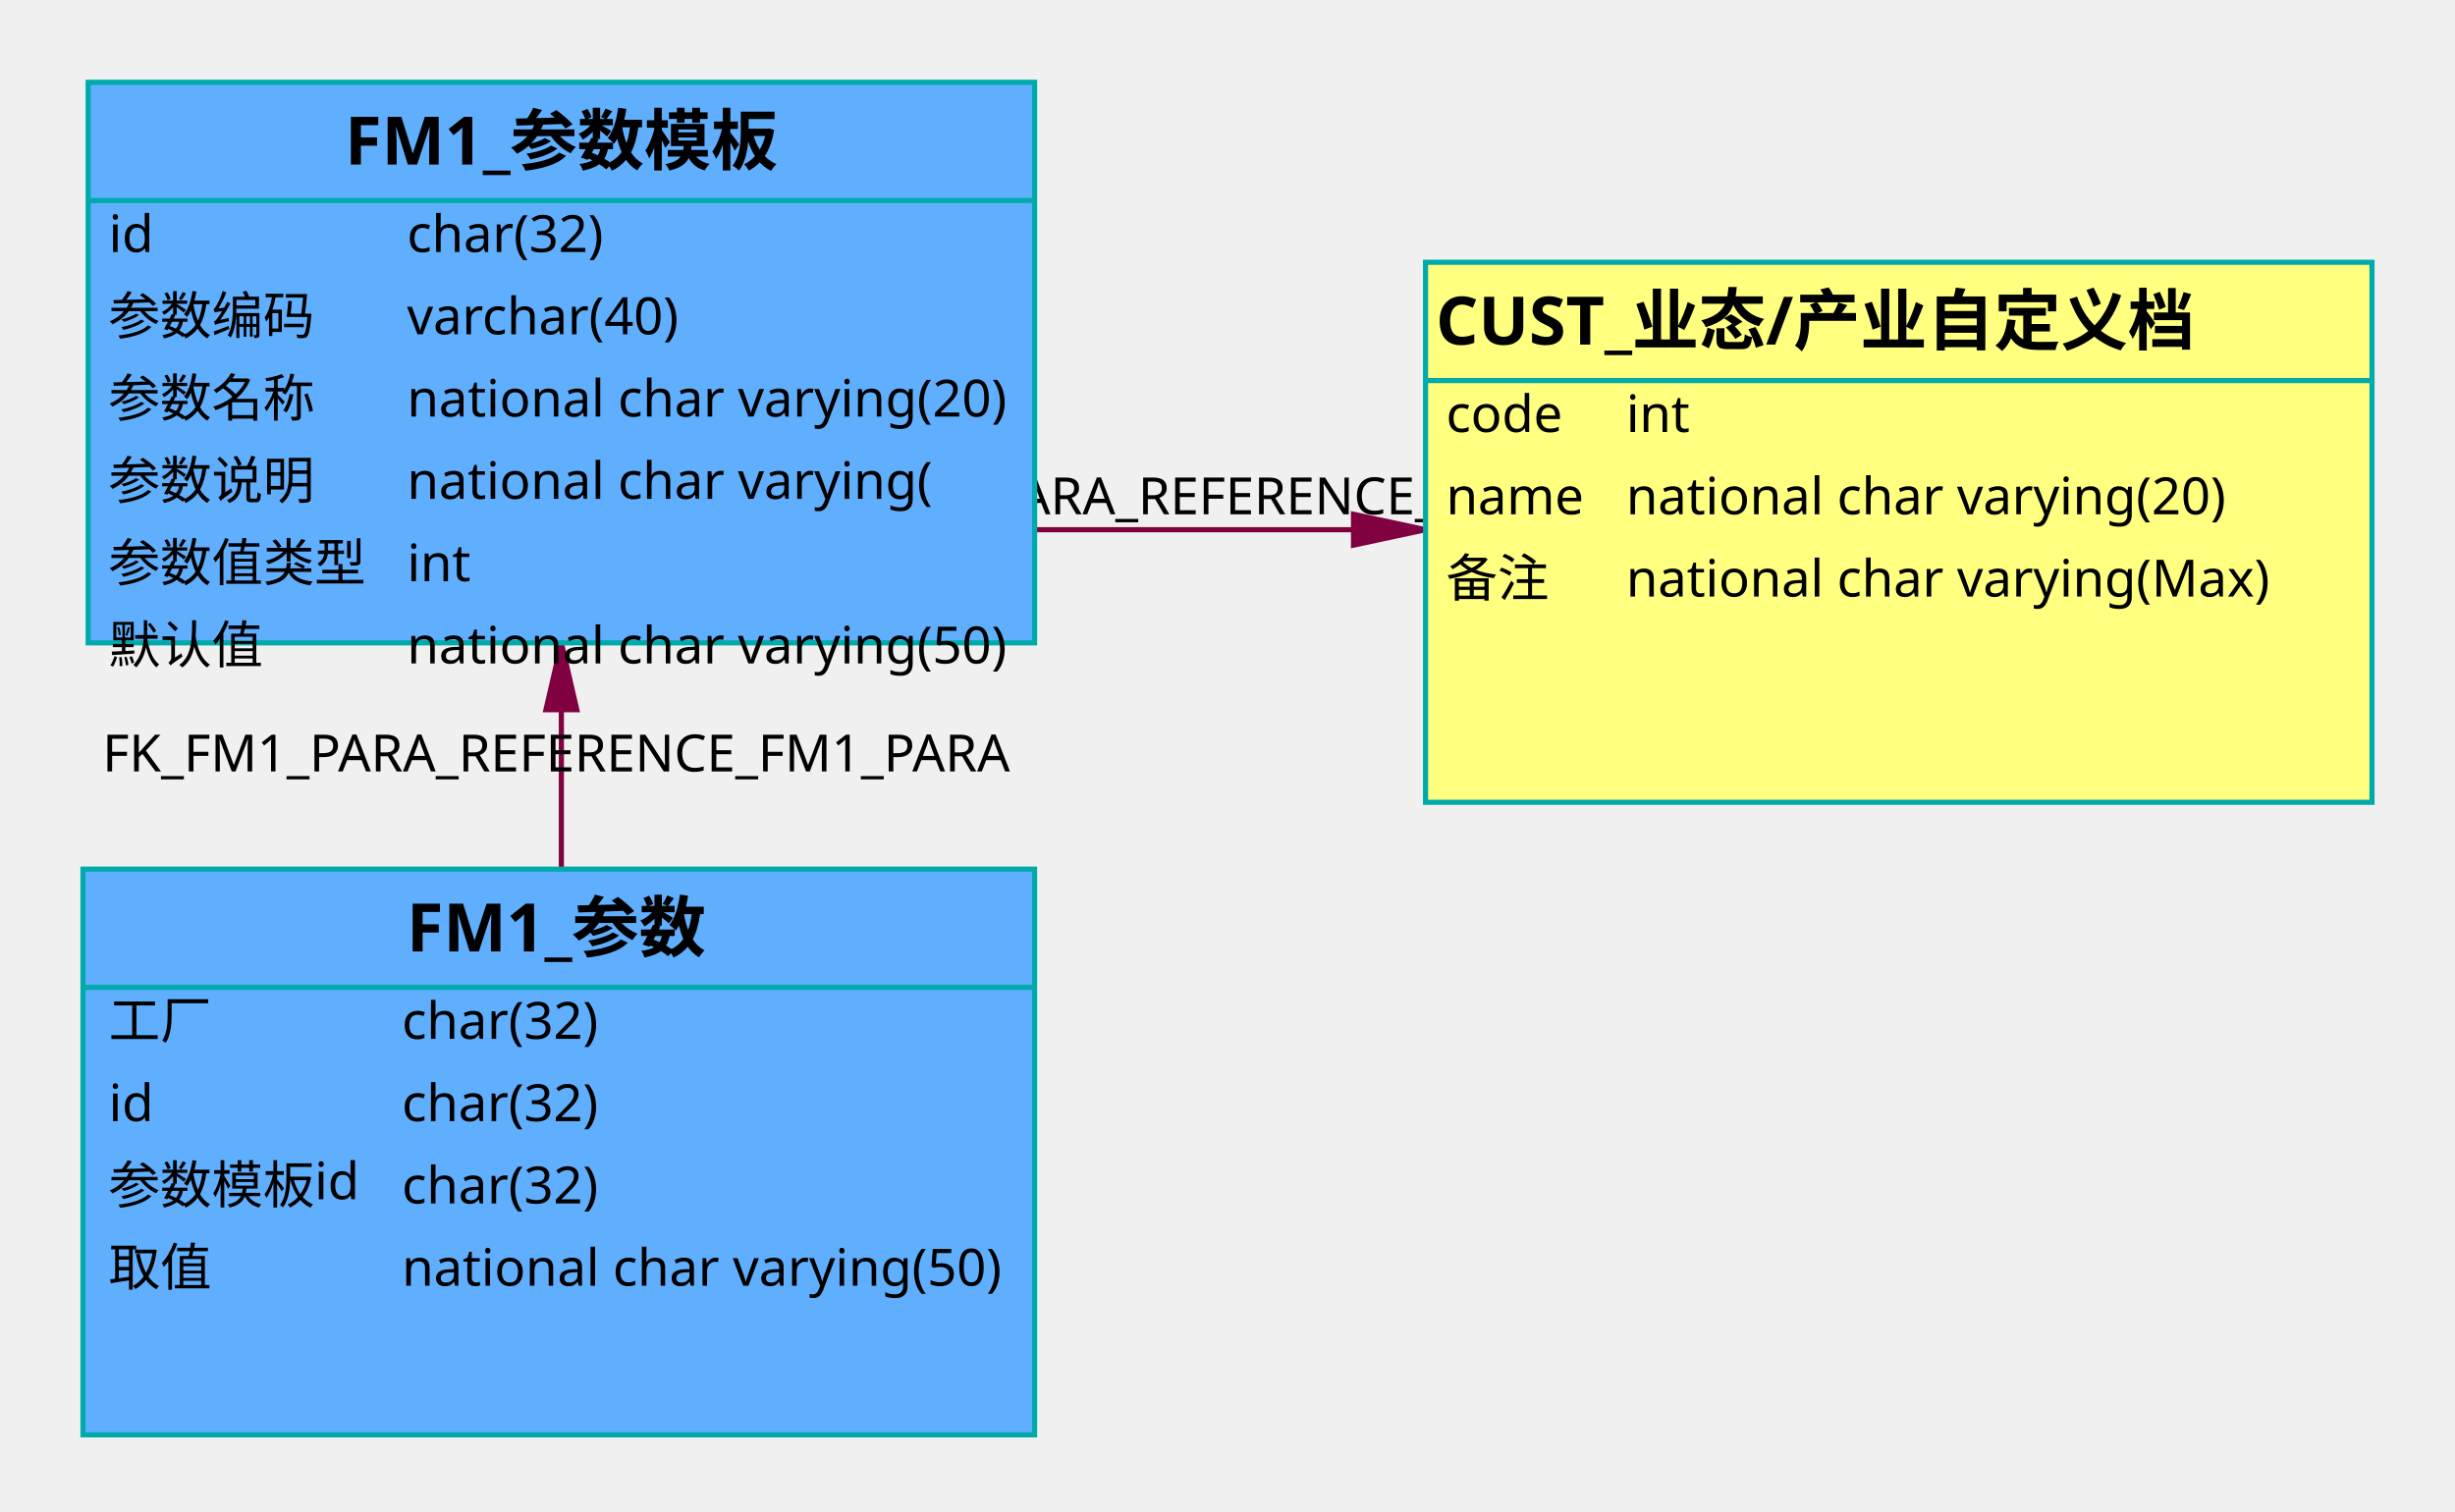
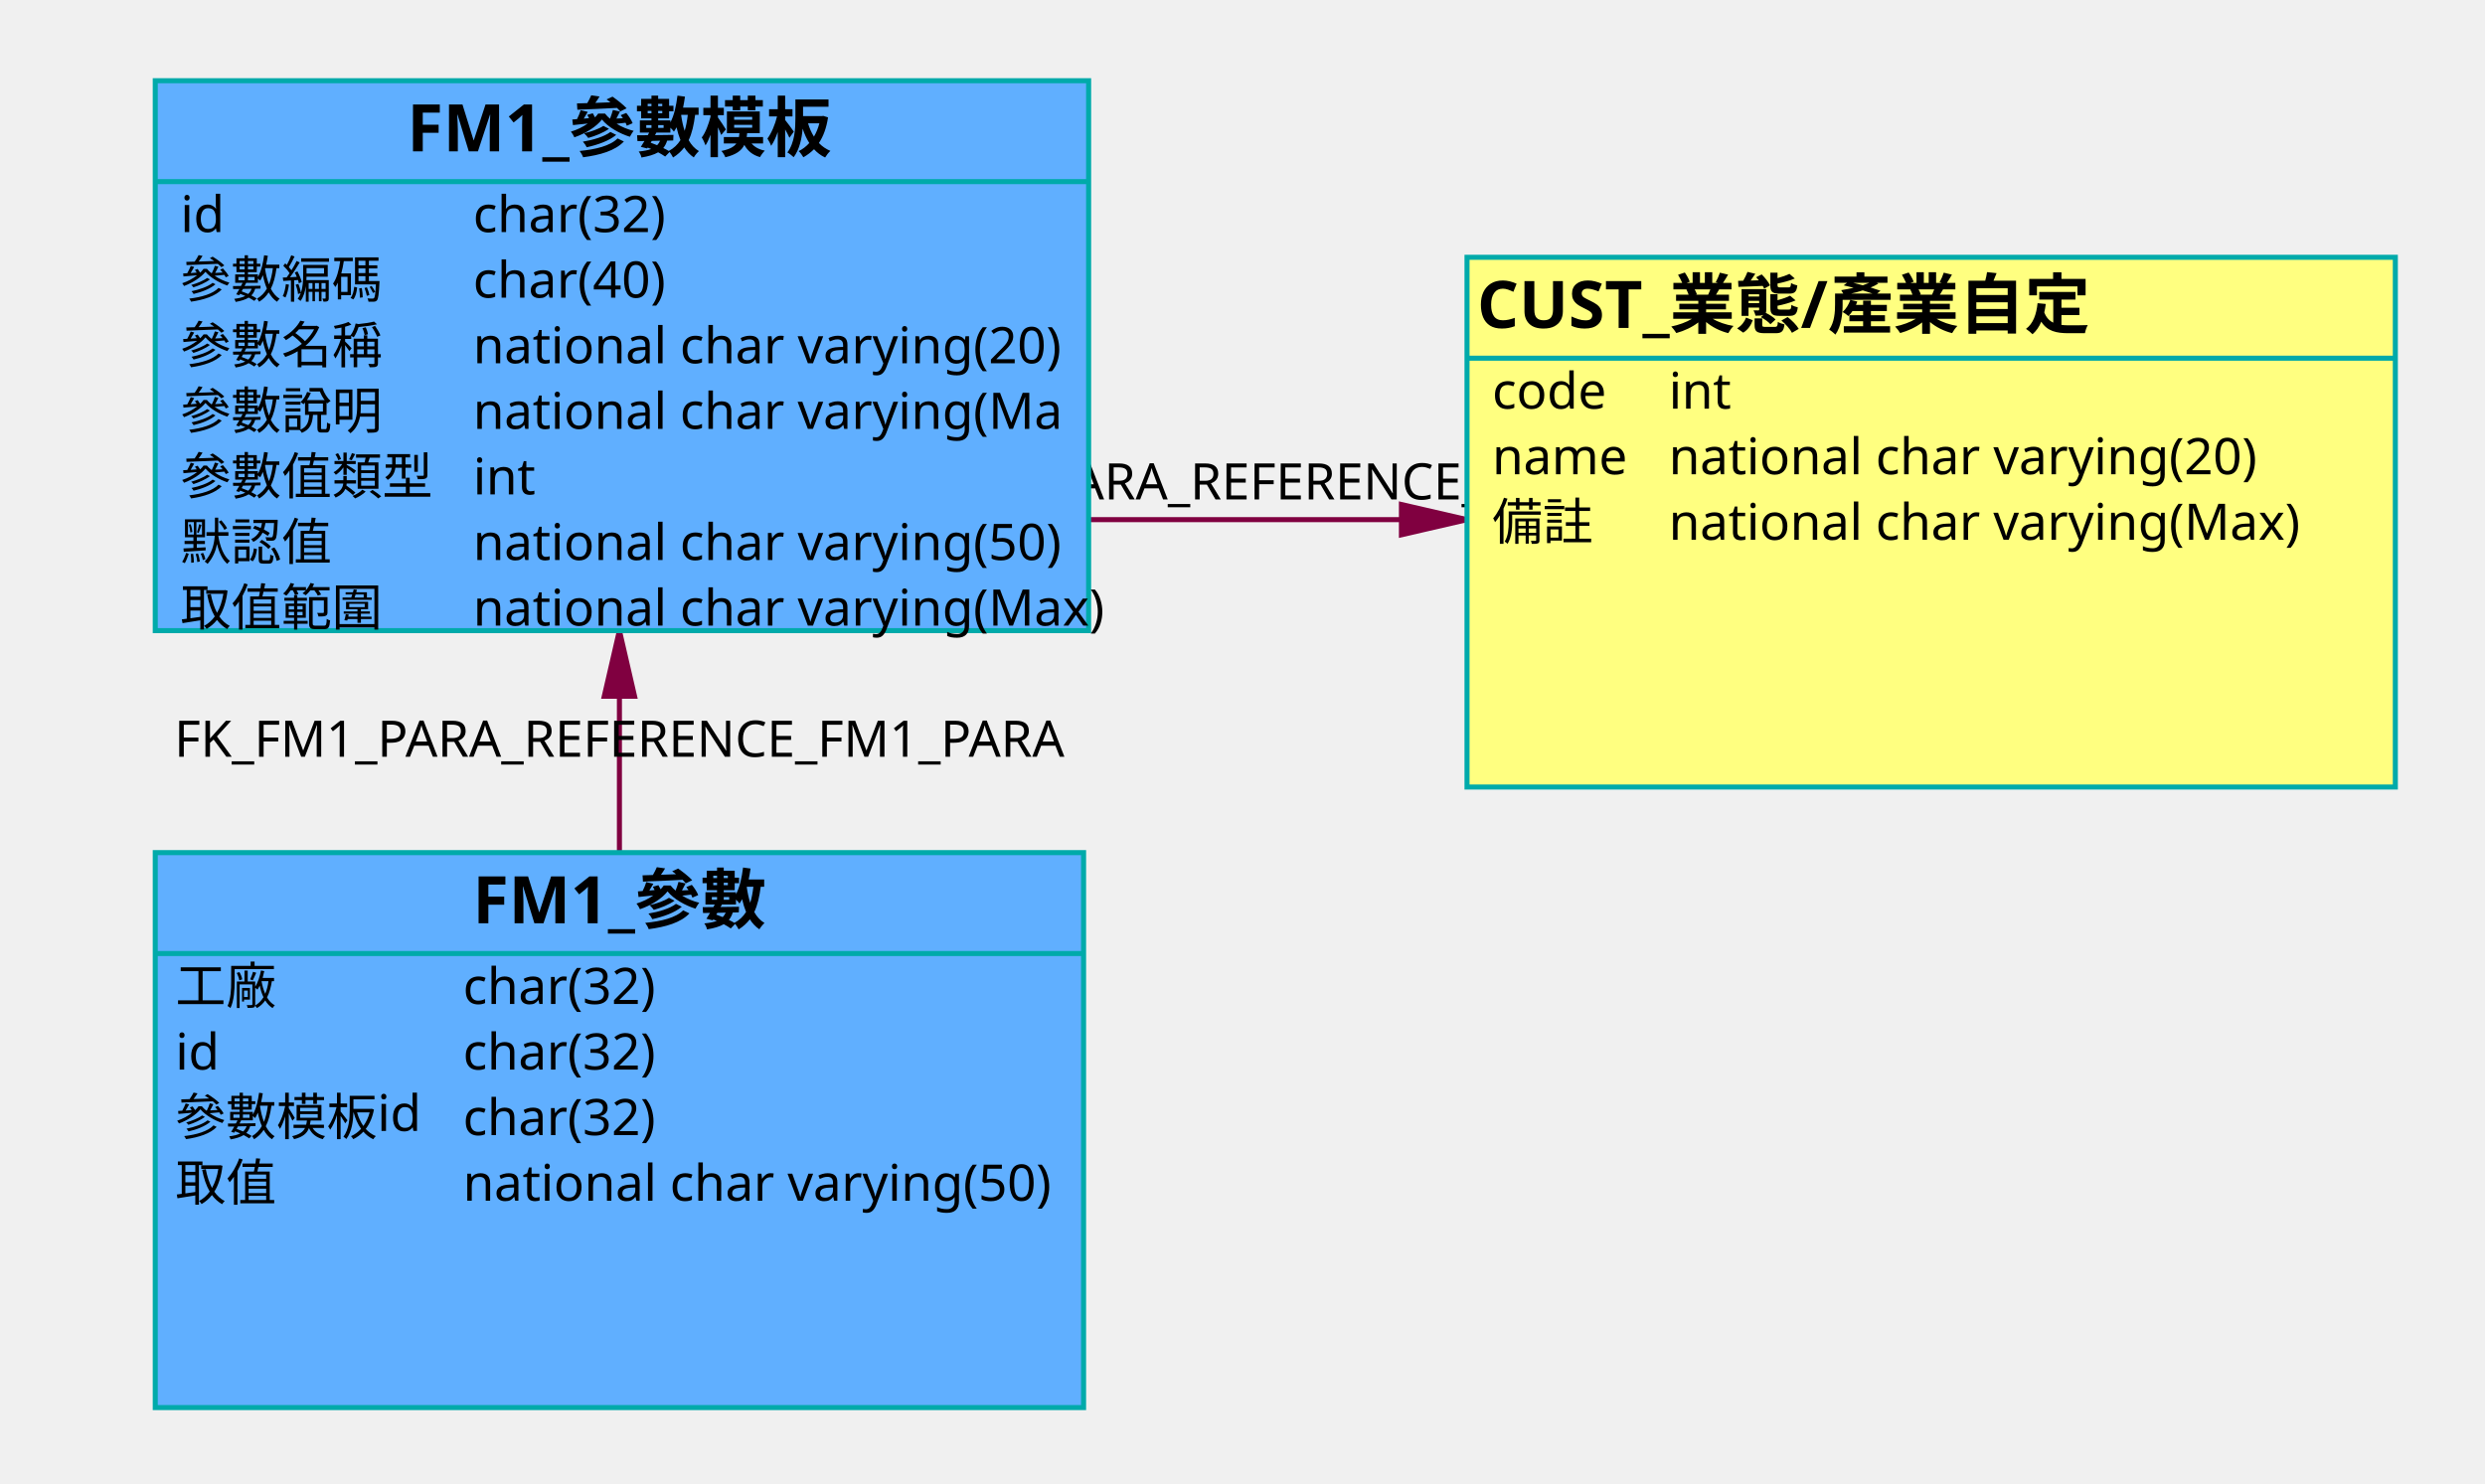
- <svg xmlns="http://www.w3.org/2000/svg" xmlns:xlink="http://www.w3.org/1999/xlink" width="125mm" height="77mm" version="1.1" viewBox="0 0 475 294">
-   <a target="_parent" xlink:href="Fact77.htm#148">
-     <polyline fill="none" points="200,103 276,103" stroke="#800040" stroke-width="1" />
-     <polygon fill="#800040" points="276,103 262,106 262,100" stroke="#800040" stroke-width="1" stroke-linejoin="miter" />
-     <text x="237" y="100" fill="#000000" font-size="10" font-family="'Arial Unicode MS','新宋体'" text-anchor="middle">FK_FM1_PARA_REFERENCE_CUST_BIZ</text>
+ <svg xmlns="http://www.w3.org/2000/svg" xmlns:xlink="http://www.w3.org/1999/xlink" width="129mm" height="77mm" version="1.1" viewBox="0 0 489 294">
+   <a target="_parent" xlink:href="Fact79.htm#148">
+     <polyline fill="none" points="214,103 289,103" stroke="#800040" stroke-width="1" />
+     <polygon fill="#800040" points="289,103 276,106 276,100" stroke="#800040" stroke-width="1" stroke-linejoin="miter" />
+     <text x="251" y="99" fill="#000000" font-size="10" font-family="'Arial Unicode MS','新宋體'" text-anchor="middle">FK_FM1_PARA_REFERENCE_CUST_BIZ</text>
  </a>
-   <a target="_parent" xlink:href="Fact76.htm#142">
-     <polyline fill="none" points="108,169 108,125" stroke="#800040" stroke-width="1" />
-     <polygon fill="#800040" points="108,125 111,138 105,138" stroke="#800040" stroke-width="1" stroke-linejoin="miter" />
-     <text x="107" y="150" fill="#000000" font-size="10" font-family="'Arial Unicode MS','新宋体'" text-anchor="middle">FK_FM1_PARA_REFERENCE_FM1_PARA</text>
+   <a target="_parent" xlink:href="Fact78.htm#142">
+     <polyline fill="none" points="121,169 121,125" stroke="#800040" stroke-width="1" />
+     <polygon fill="#800040" points="121,125 124,138 118,138" stroke="#800040" stroke-width="1" stroke-linejoin="miter" />
+     <text x="121" y="150" fill="#000000" font-size="10" font-family="'Arial Unicode MS','新宋體'" text-anchor="middle">FK_FM1_PARA_REFERENCE_FM1_PARA</text>
  </a>
-   <a target="_parent" xlink:href="Fact29.htm#494">
-     <rect x="16" y="16" fill="#ffffff" width="0" height="0" stroke="none" stroke-width="0" />
-     <rect x="16" y="16" fill="#60afff" width="184" height="109" stroke="#00aaaa" stroke-width="1" />
-     <text x="108" y="32" fill="#000000" font-size="13" font-family="'Arial Unicode MS','微软雅黑'" font-weight="bold" text-anchor="middle">FM1_参数模板</text>
-     <line x1="16" x2="200" y1="39" y2="39" stroke="#00aaaa" stroke-width="1" />
-     <text x="20" y="49" fill="#000000" font-size="10" font-family="'Arial Unicode MS','微软雅黑'" text-anchor="start">id</text>
-     <text x="20" y="65" fill="#000000" font-size="10" font-family="'Arial Unicode MS','微软雅黑'" text-anchor="start">参数编码</text>
-     <text x="20" y="81" fill="#000000" font-size="10" font-family="'Arial Unicode MS','微软雅黑'" text-anchor="start">参数名称</text>
-     <text x="20" y="97" fill="#000000" font-size="10" font-family="'Arial Unicode MS','微软雅黑'" text-anchor="start">参数说明</text>
-     <text x="20" y="113" fill="#000000" font-size="10" font-family="'Arial Unicode MS','微软雅黑'" text-anchor="start">参数值类型</text>
-     <text x="20" y="129" fill="#000000" font-size="10" font-family="'Arial Unicode MS','微软雅黑'" text-anchor="start">默认值</text>
-     <text x="78" y="49" fill="#000000" font-size="10" font-family="'Arial Unicode MS','微软雅黑'" text-anchor="start">char(32)</text>
-     <text x="78" y="65" fill="#000000" font-size="10" font-family="'Arial Unicode MS','微软雅黑'" text-anchor="start">varchar(40)</text>
-     <text x="78" y="81" fill="#000000" font-size="10" font-family="'Arial Unicode MS','微软雅黑'" text-anchor="start">national char varying(20)</text>
-     <text x="78" y="97" fill="#000000" font-size="10" font-family="'Arial Unicode MS','微软雅黑'" text-anchor="start">national char varying(</text>
-     <text x="78" y="113" fill="#000000" font-size="10" font-family="'Arial Unicode MS','微软雅黑'" text-anchor="start">int</text>
-     <text x="78" y="129" fill="#000000" font-size="10" font-family="'Arial Unicode MS','微软雅黑'" text-anchor="start">national char varying(50)</text>
+   <a target="_parent" xlink:href="Fact30.htm#494">
+     <rect x="29" y="16" fill="#ffffff" width="0" height="0" stroke="none" stroke-width="0" />
+     <rect x="29" y="16" fill="#60afff" width="185" height="109" stroke="#00aaaa" stroke-width="1" />
+     <text x="121" y="30" fill="#000000" font-size="13" font-family="'Arial Unicode MS','微軟雅黑'" font-weight="bold" text-anchor="middle">FM1_參數模板</text>
+     <line x1="29" x2="214" y1="36" y2="36" stroke="#00aaaa" stroke-width="1" />
+     <text x="34" y="46" fill="#000000" font-size="10" font-family="'Arial Unicode MS','微軟雅黑'" text-anchor="start">id</text>
+     <text x="34" y="59" fill="#000000" font-size="10" font-family="'Arial Unicode MS','微軟雅黑'" text-anchor="start">參數編碼</text>
+     <text x="34" y="72" fill="#000000" font-size="10" font-family="'Arial Unicode MS','微軟雅黑'" text-anchor="start">參數名稱</text>
+     <text x="34" y="85" fill="#000000" font-size="10" font-family="'Arial Unicode MS','微軟雅黑'" text-anchor="start">參數說明</text>
+     <text x="34" y="98" fill="#000000" font-size="10" font-family="'Arial Unicode MS','微軟雅黑'" text-anchor="start">參數值類型</text>
+     <text x="34" y="111" fill="#000000" font-size="10" font-family="'Arial Unicode MS','微軟雅黑'" text-anchor="start">默認值</text>
+     <text x="34" y="124" fill="#000000" font-size="10" font-family="'Arial Unicode MS','微軟雅黑'" text-anchor="start">取值範圍</text>
+     <text x="92" y="46" fill="#000000" font-size="10" font-family="'Arial Unicode MS','微軟雅黑'" text-anchor="start">char(32)</text>
+     <text x="92" y="59" fill="#000000" font-size="10" font-family="'Arial Unicode MS','微軟雅黑'" text-anchor="start">char(40)</text>
+     <text x="92" y="72" fill="#000000" font-size="10" font-family="'Arial Unicode MS','微軟雅黑'" text-anchor="start">national char varying(20)</text>
+     <text x="92" y="85" fill="#000000" font-size="10" font-family="'Arial Unicode MS','微軟雅黑'" text-anchor="start">national char varying(Ma</text>
+     <text x="92" y="98" fill="#000000" font-size="10" font-family="'Arial Unicode MS','微軟雅黑'" text-anchor="start">int</text>
+     <text x="92" y="111" fill="#000000" font-size="10" font-family="'Arial Unicode MS','微軟雅黑'" text-anchor="start">national char varying(50)</text>
+     <text x="92" y="124" fill="#000000" font-size="10" font-family="'Arial Unicode MS','微軟雅黑'" text-anchor="start">national char varying(Max)</text>
  </a>
-   <a target="_parent" xlink:href="Fact28.htm#452">
-     <rect x="15" y="169" fill="#ffffff" width="0" height="0" stroke="none" stroke-width="0" />
-     <rect x="15" y="169" fill="#60afff" width="185" height="110" stroke="#00aaaa" stroke-width="1" />
-     <text x="107" y="185" fill="#000000" font-size="13" font-family="'Arial Unicode MS','微软雅黑'" font-weight="bold" text-anchor="middle">FM1_参数</text>
-     <line x1="15" x2="200" y1="192" y2="192" stroke="#00aaaa" stroke-width="1" />
-     <text x="20" y="202" fill="#000000" font-size="10" font-family="'Arial Unicode MS','微软雅黑'" text-anchor="start">工厂</text>
-     <text x="20" y="218" fill="#000000" font-size="10" font-family="'Arial Unicode MS','微软雅黑'" text-anchor="start">id</text>
-     <text x="20" y="234" fill="#000000" font-size="10" font-family="'Arial Unicode MS','微软雅黑'" text-anchor="start">参数模板id</text>
-     <text x="20" y="250" fill="#000000" font-size="10" font-family="'Arial Unicode MS','微软雅黑'" text-anchor="start">取值</text>
-     <text x="77" y="202" fill="#000000" font-size="10" font-family="'Arial Unicode MS','微软雅黑'" text-anchor="start">char(32)</text>
-     <text x="77" y="218" fill="#000000" font-size="10" font-family="'Arial Unicode MS','微软雅黑'" text-anchor="start">char(32)</text>
-     <text x="77" y="234" fill="#000000" font-size="10" font-family="'Arial Unicode MS','微软雅黑'" text-anchor="start">char(32)</text>
-     <text x="77" y="250" fill="#000000" font-size="10" font-family="'Arial Unicode MS','微软雅黑'" text-anchor="start">national char varying(50)</text>
+   <a target="_parent" xlink:href="Fact29.htm#452">
+     <rect x="29" y="169" fill="#ffffff" width="0" height="0" stroke="none" stroke-width="0" />
+     <rect x="29" y="169" fill="#60afff" width="184" height="110" stroke="#00aaaa" stroke-width="1" />
+     <text x="121" y="183" fill="#000000" font-size="13" font-family="'Arial Unicode MS','微軟雅黑'" font-weight="bold" text-anchor="middle">FM1_參數</text>
+     <line x1="29" x2="213" y1="189" y2="189" stroke="#00aaaa" stroke-width="1" />
+     <text x="33" y="199" fill="#000000" font-size="10" font-family="'Arial Unicode MS','微軟雅黑'" text-anchor="start">工廠</text>
+     <text x="33" y="212" fill="#000000" font-size="10" font-family="'Arial Unicode MS','微軟雅黑'" text-anchor="start">id</text>
+     <text x="33" y="225" fill="#000000" font-size="10" font-family="'Arial Unicode MS','微軟雅黑'" text-anchor="start">參數模板id</text>
+     <text x="33" y="238" fill="#000000" font-size="10" font-family="'Arial Unicode MS','微軟雅黑'" text-anchor="start">取值</text>
+     <text x="90" y="199" fill="#000000" font-size="10" font-family="'Arial Unicode MS','微軟雅黑'" text-anchor="start">char(32)</text>
+     <text x="90" y="212" fill="#000000" font-size="10" font-family="'Arial Unicode MS','微軟雅黑'" text-anchor="start">char(32)</text>
+     <text x="90" y="225" fill="#000000" font-size="10" font-family="'Arial Unicode MS','微軟雅黑'" text-anchor="start">char(32)</text>
+     <text x="90" y="238" fill="#000000" font-size="10" font-family="'Arial Unicode MS','微軟雅黑'" text-anchor="start">national char varying(50)</text>
  </a>
-   <a target="_parent" xlink:href="Fact14.htm#14">
-     <rect x="276" y="51" fill="#ffffff" width="0" height="0" stroke="none" stroke-width="0" />
-     <rect x="276" y="51" fill="#ffff80" width="184" height="105" stroke="#00aaaa" stroke-width="1" />
-     <text x="278" y="67" fill="#000000" font-size="13" font-family="'Arial Unicode MS','微软雅黑'" font-weight="bold" text-anchor="start">CUST_业态/产业自定义档</text>
-     <line x1="276" x2="460" y1="74" y2="74" stroke="#00aaaa" stroke-width="1" />
-     <text x="280" y="84" fill="#000000" font-size="10" font-family="'Arial Unicode MS','微软雅黑'" text-anchor="start">code</text>
-     <text x="280" y="100" fill="#000000" font-size="10" font-family="'Arial Unicode MS','微软雅黑'" text-anchor="start">name</text>
-     <text x="280" y="116" fill="#000000" font-size="10" font-family="'Arial Unicode MS','微软雅黑'" text-anchor="start">备注</text>
-     <text x="315" y="84" fill="#000000" font-size="10" font-family="'Arial Unicode MS','微软雅黑'" text-anchor="start">int</text>
-     <text x="315" y="100" fill="#000000" font-size="10" font-family="'Arial Unicode MS','微软雅黑'" text-anchor="start">national char varying(20)</text>
-     <text x="315" y="116" fill="#000000" font-size="10" font-family="'Arial Unicode MS','微软雅黑'" text-anchor="start">national char varying(Max)</text>
+   <a target="_parent" xlink:href="Fact16.htm#43">
+     <rect x="289" y="51" fill="#ffffff" width="0" height="0" stroke="none" stroke-width="0" />
+     <rect x="289" y="51" fill="#ffff80" width="184" height="105" stroke="#00aaaa" stroke-width="1" />
+     <text x="291" y="65" fill="#000000" font-size="13" font-family="'Arial Unicode MS','微軟雅黑'" font-weight="bold" text-anchor="start">CUST_業態/產業自定</text>
+     <line x1="289" x2="473" y1="71" y2="71" stroke="#00aaaa" stroke-width="1" />
+     <text x="294" y="81" fill="#000000" font-size="10" font-family="'Arial Unicode MS','微軟雅黑'" text-anchor="start">code</text>
+     <text x="294" y="94" fill="#000000" font-size="10" font-family="'Arial Unicode MS','微軟雅黑'" text-anchor="start">name</text>
+     <text x="294" y="107" fill="#000000" font-size="10" font-family="'Arial Unicode MS','微軟雅黑'" text-anchor="start">備註</text>
+     <text x="329" y="81" fill="#000000" font-size="10" font-family="'Arial Unicode MS','微軟雅黑'" text-anchor="start">int</text>
+     <text x="329" y="94" fill="#000000" font-size="10" font-family="'Arial Unicode MS','微軟雅黑'" text-anchor="start">national char varying(20)</text>
+     <text x="329" y="107" fill="#000000" font-size="10" font-family="'Arial Unicode MS','微軟雅黑'" text-anchor="start">national char varying(Max)</text>
  </a>
</svg>
